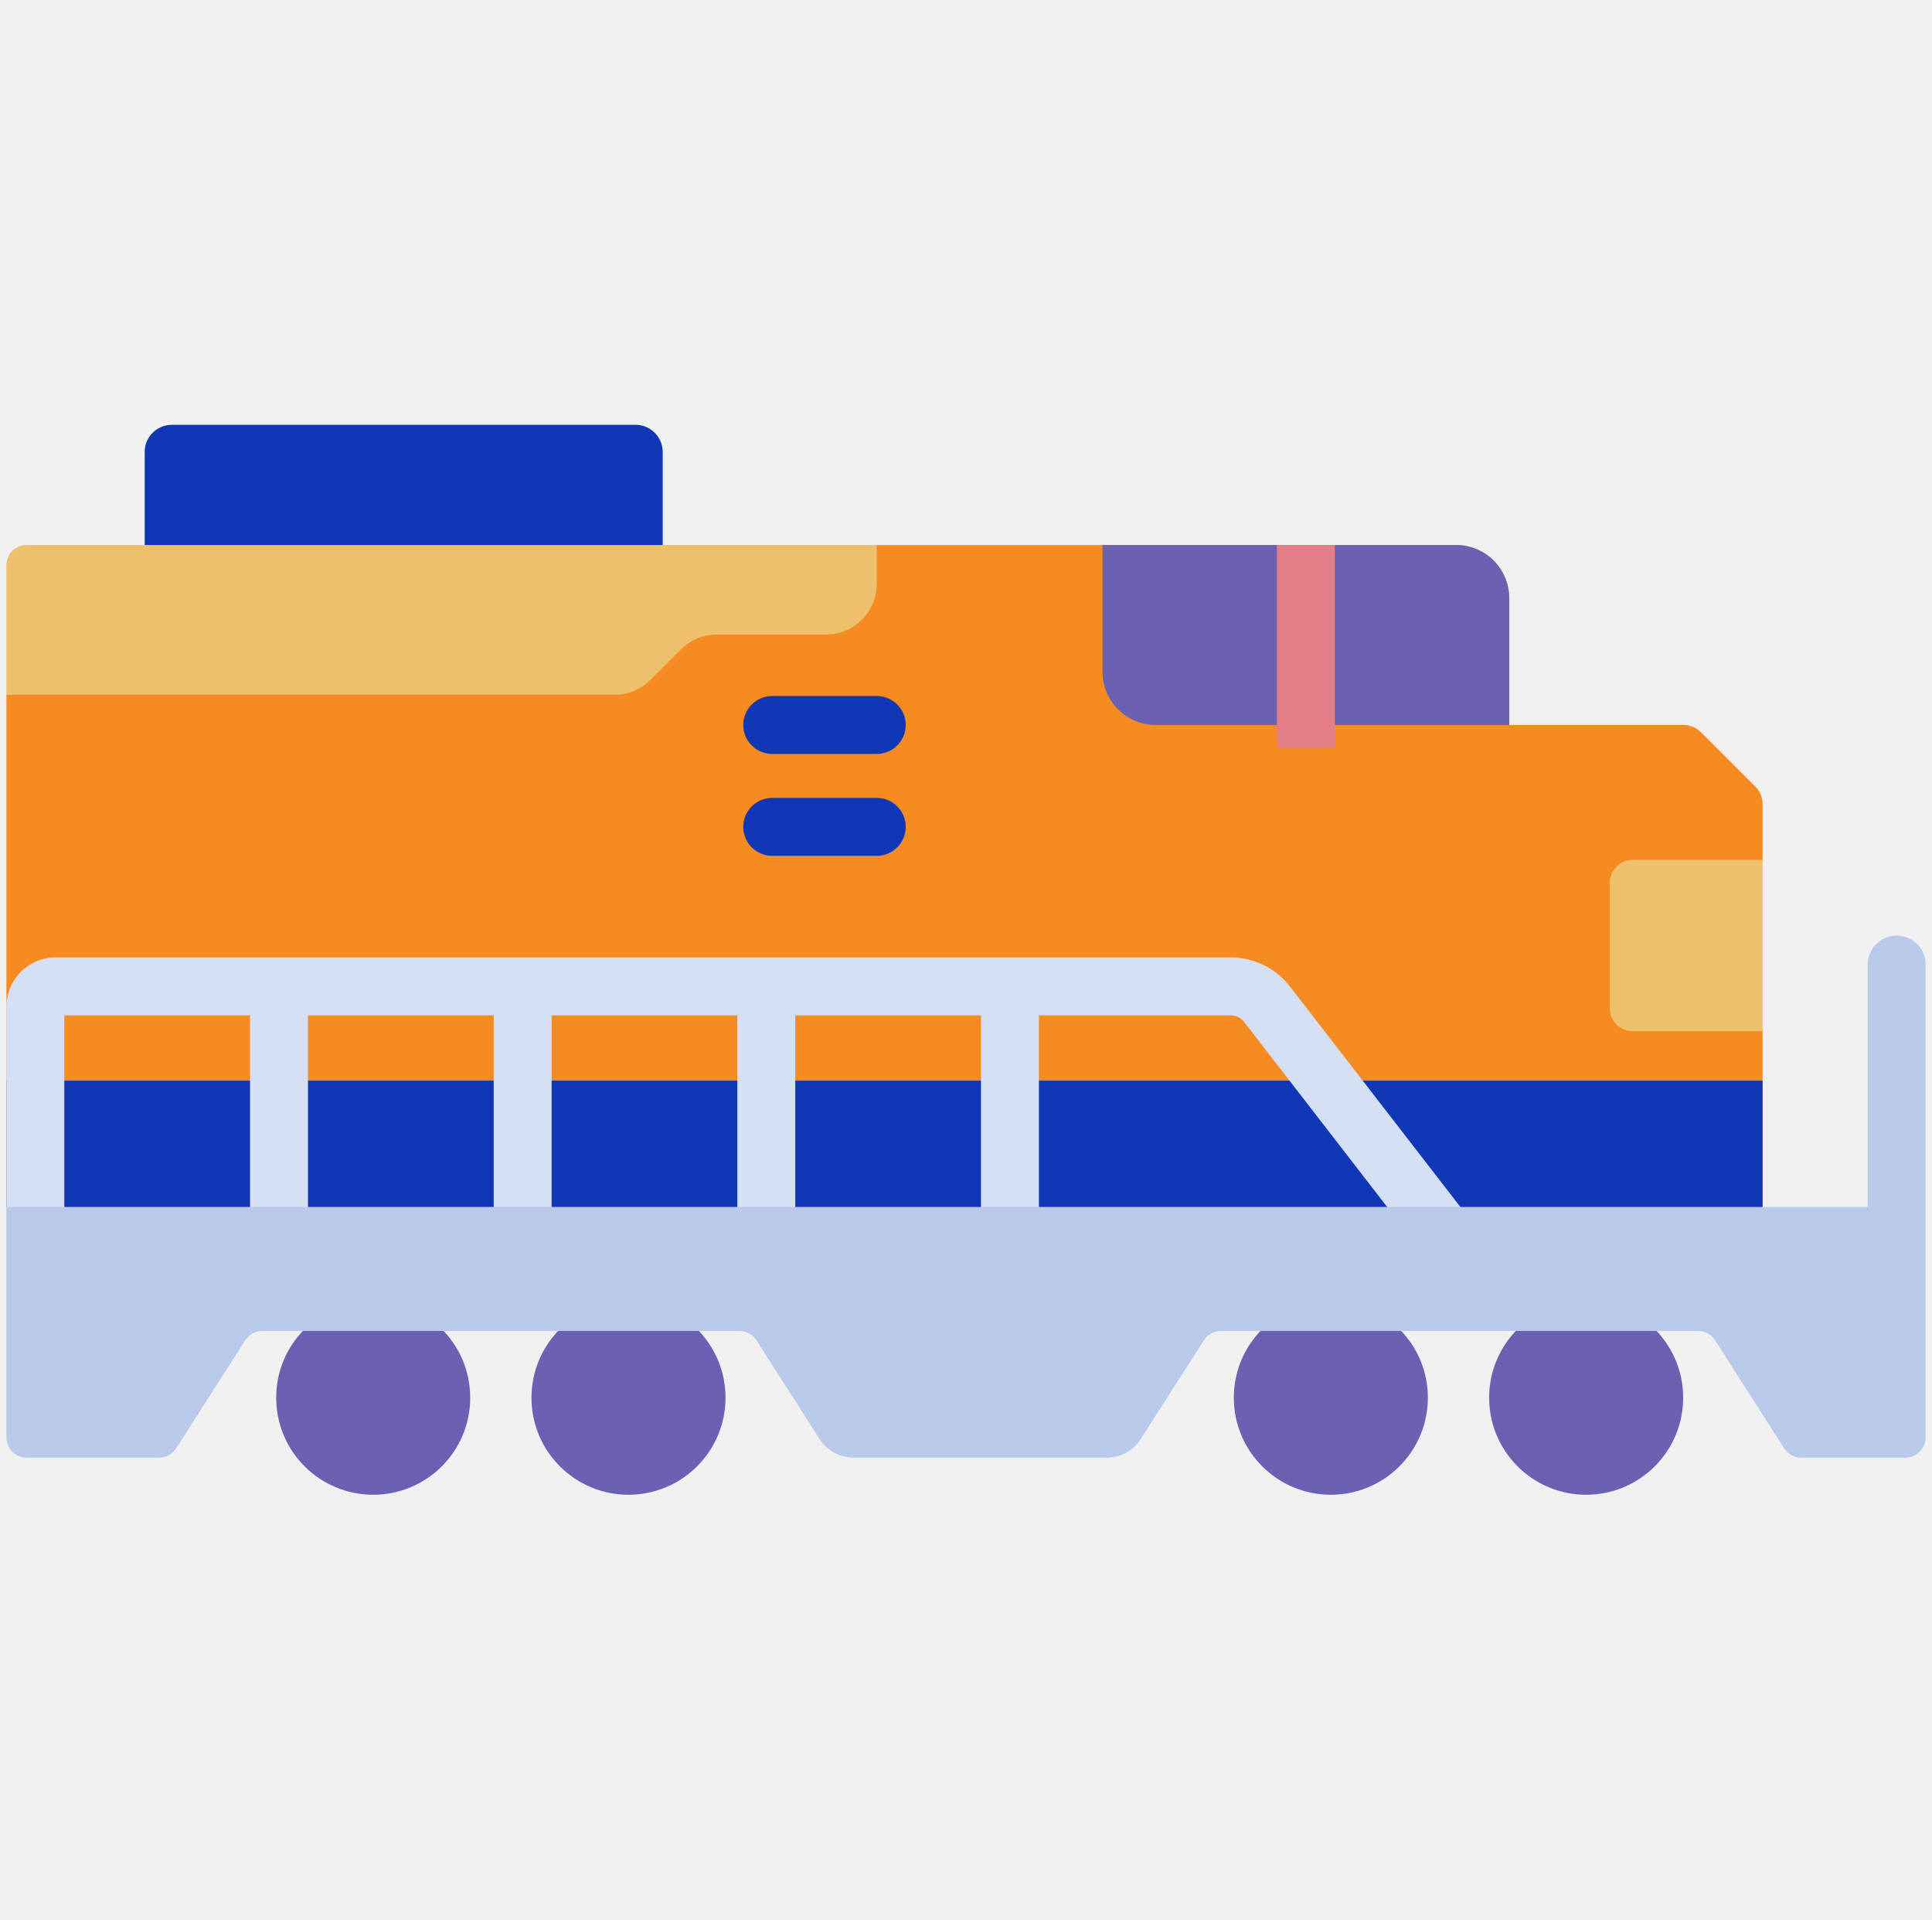
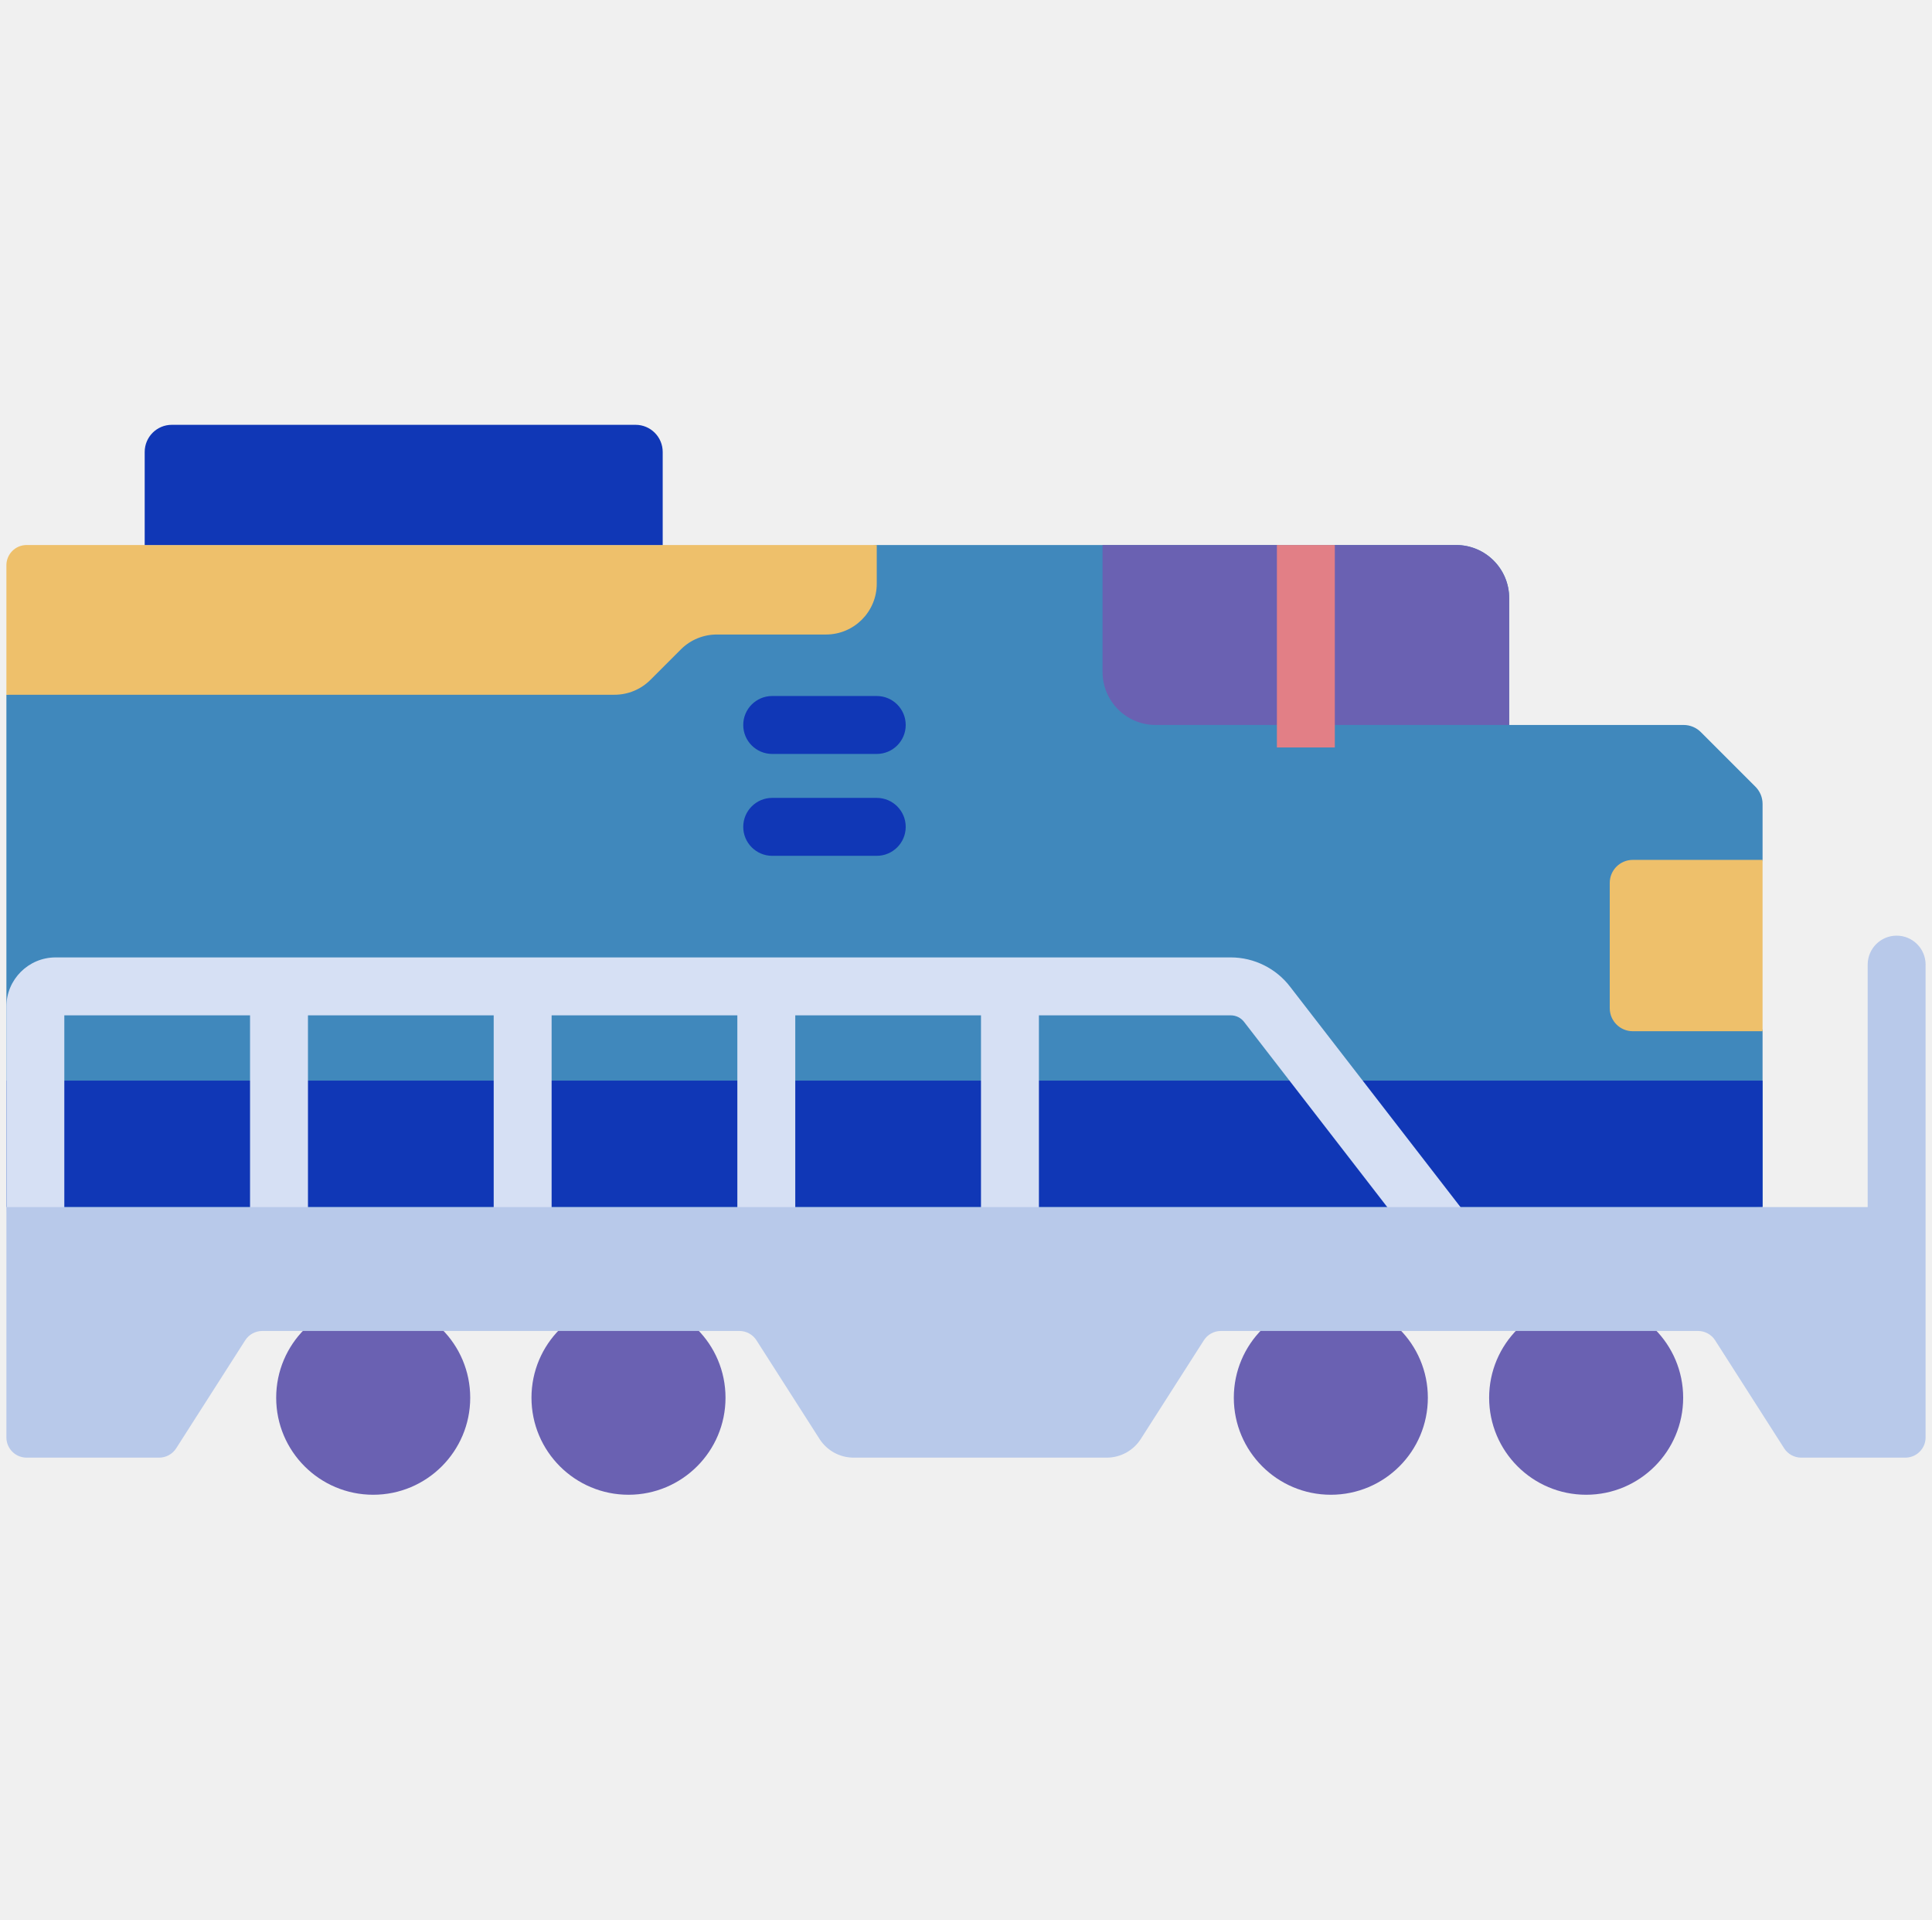
<svg xmlns="http://www.w3.org/2000/svg" width="151" height="150" viewBox="0 0 151 150" fill="none">
  <g clip-path="url(#clip0_188_1636)">
-     <path d="M137.758 62.819V67.176L135.707 74.716L137.758 80.519V94.325L70.243 96.668L0.5 94.325V54.29L68.525 42.589H113.805C116.096 42.589 117.953 44.446 117.953 46.737V56.651H131.59C132.093 56.651 132.576 56.852 132.932 57.207L137.202 61.477C137.558 61.833 137.758 62.316 137.758 62.819Z" fill="#F68B21" />
+     <path d="M137.758 62.819V67.176L135.707 74.716L137.758 80.519V94.325L70.243 96.668L0.5 94.325V54.29L68.525 42.589H113.805C116.096 42.589 117.953 44.446 117.953 46.737V56.651H131.59C132.093 56.651 132.576 56.852 132.932 57.207L137.202 61.477C137.558 61.833 137.758 62.316 137.758 62.819Z" fill="#4088BC" />
    <path d="M0.5 84.442H137.758V94.325H0.5V84.442Z" fill="#1037B6" />
    <path d="M0.5 44.171V54.29H48.026C49.079 54.29 50.089 53.872 50.834 53.127L53.216 50.745C53.96 50.001 54.97 49.583 56.023 49.583H64.555C66.748 49.583 68.525 47.805 68.525 45.612V42.589H2.082C1.208 42.589 0.5 43.297 0.5 44.171H0.5Z" fill="#EEC06B" />
    <path d="M117.953 46.737C117.953 44.446 116.096 42.589 113.805 42.589H104.316L101.913 44.347L99.829 42.589H86.172V52.5C86.172 54.793 88.031 56.652 90.323 56.652H117.954V46.737H117.953Z" fill="#6A61B2" />
    <path d="M99.799 42.589H104.326V58.409H99.799V42.589Z" fill="#E27F86" />
    <path d="M11.309 35.317V42.589H51.795V35.317C51.795 34.146 50.846 33.196 49.674 33.196H13.429C12.258 33.196 11.309 34.146 11.309 35.317Z" fill="#1037B6" />
    <path d="M68.524 58.915H60.353C59.103 58.915 58.09 57.902 58.09 56.652C58.09 55.402 59.103 54.388 60.353 54.388H68.524C69.774 54.388 70.788 55.402 70.788 56.652C70.788 57.902 69.774 58.915 68.524 58.915Z" fill="#1037B6" />
    <path d="M68.524 66.876H60.353C59.103 66.876 58.09 65.863 58.09 64.613C58.09 63.362 59.103 62.349 60.353 62.349H68.524C69.774 62.349 70.788 63.362 70.788 64.613C70.788 65.863 69.774 66.876 68.524 66.876Z" fill="#1037B6" />
    <path d="M127.612 80.582H137.757V67.194H127.612C126.619 67.194 125.814 67.999 125.814 68.991V78.785C125.814 79.777 126.619 80.582 127.612 80.582Z" fill="#EEC06B" />
    <path d="M123.969 116.804C128.157 116.804 131.552 113.409 131.552 109.222C131.552 105.034 128.157 101.639 123.969 101.639C119.782 101.639 116.387 105.034 116.387 109.222C116.387 113.409 119.782 116.804 123.969 116.804Z" fill="#6A61B2" />
    <path d="M104.014 116.804C108.202 116.804 111.597 113.409 111.597 109.222C111.597 105.034 108.202 101.639 104.014 101.639C99.826 101.639 96.432 105.034 96.432 109.222C96.432 113.409 99.826 116.804 104.014 116.804Z" fill="#6A61B2" />
    <path d="M29.169 116.804C33.356 116.804 36.751 113.409 36.751 109.222C36.751 105.034 33.356 101.639 29.169 101.639C24.981 101.639 21.586 105.034 21.586 109.222C21.586 113.409 24.981 116.804 29.169 116.804Z" fill="#6A61B2" />
    <path d="M49.122 116.804C53.309 116.804 56.704 113.409 56.704 109.222C56.704 105.034 53.309 101.639 49.122 101.639C44.934 101.639 41.539 105.034 41.539 109.222C41.539 113.409 44.934 116.804 49.122 116.804Z" fill="#6A61B2" />
    <path d="M115.65 96.268L100.848 77.127C99.753 75.679 98.017 74.815 96.201 74.815H4.346C2.225 74.815 0.5 76.54 0.5 78.66V94.324C0.5 95.574 1.513 96.588 2.763 96.588C4.014 96.588 5.027 95.574 5.027 94.324V79.342H19.543V94.324C19.543 95.574 20.556 96.588 21.806 96.588C23.056 96.588 24.07 95.574 24.07 94.324V79.342H38.586V94.324C38.586 95.574 39.599 96.588 40.849 96.588C42.099 96.588 43.113 95.574 43.113 94.324V79.342H57.629V94.324C57.629 95.574 58.642 96.588 59.892 96.588C61.142 96.588 62.156 95.574 62.156 94.324V79.342H76.672V94.324C76.672 95.574 77.685 96.588 78.935 96.588C80.186 96.588 81.199 95.574 81.199 94.324V79.342H96.2C96.606 79.342 96.994 79.536 97.238 79.86C97.244 79.869 97.251 79.876 97.257 79.884L112.068 99.037C112.514 99.614 113.183 99.916 113.86 99.916C114.344 99.916 114.831 99.762 115.244 99.443C116.233 98.678 116.415 97.257 115.65 96.268Z" fill="#D6E0F4" />
    <path d="M150.5 75.378C150.5 74.128 149.487 73.114 148.237 73.114C146.986 73.114 145.973 74.128 145.973 75.378V94.325H0.5V112.322C0.5 113.196 1.208 113.904 2.082 113.904H12.437C12.977 113.904 13.479 113.629 13.77 113.174L19.164 104.735C19.455 104.281 19.957 104.005 20.497 104.005H57.791C58.331 104.005 58.834 104.281 59.124 104.735L64.052 112.444C64.633 113.353 65.638 113.904 66.718 113.904H86.496C87.576 113.904 88.581 113.354 89.162 112.444L94.09 104.735C94.38 104.281 94.883 104.005 95.422 104.005H132.717C133.257 104.005 133.759 104.281 134.05 104.735L139.444 113.174C139.735 113.629 140.237 113.904 140.777 113.904H148.918C149.791 113.904 150.499 113.196 150.499 112.322V75.378H150.5Z" fill="#B8C9EA" />
  </g>
  <defs>
    <clipPath id="clip0_188_1636">
      <rect width="150" height="150" fill="white" transform="translate(0.5)" />
    </clipPath>
  </defs>
</svg>
